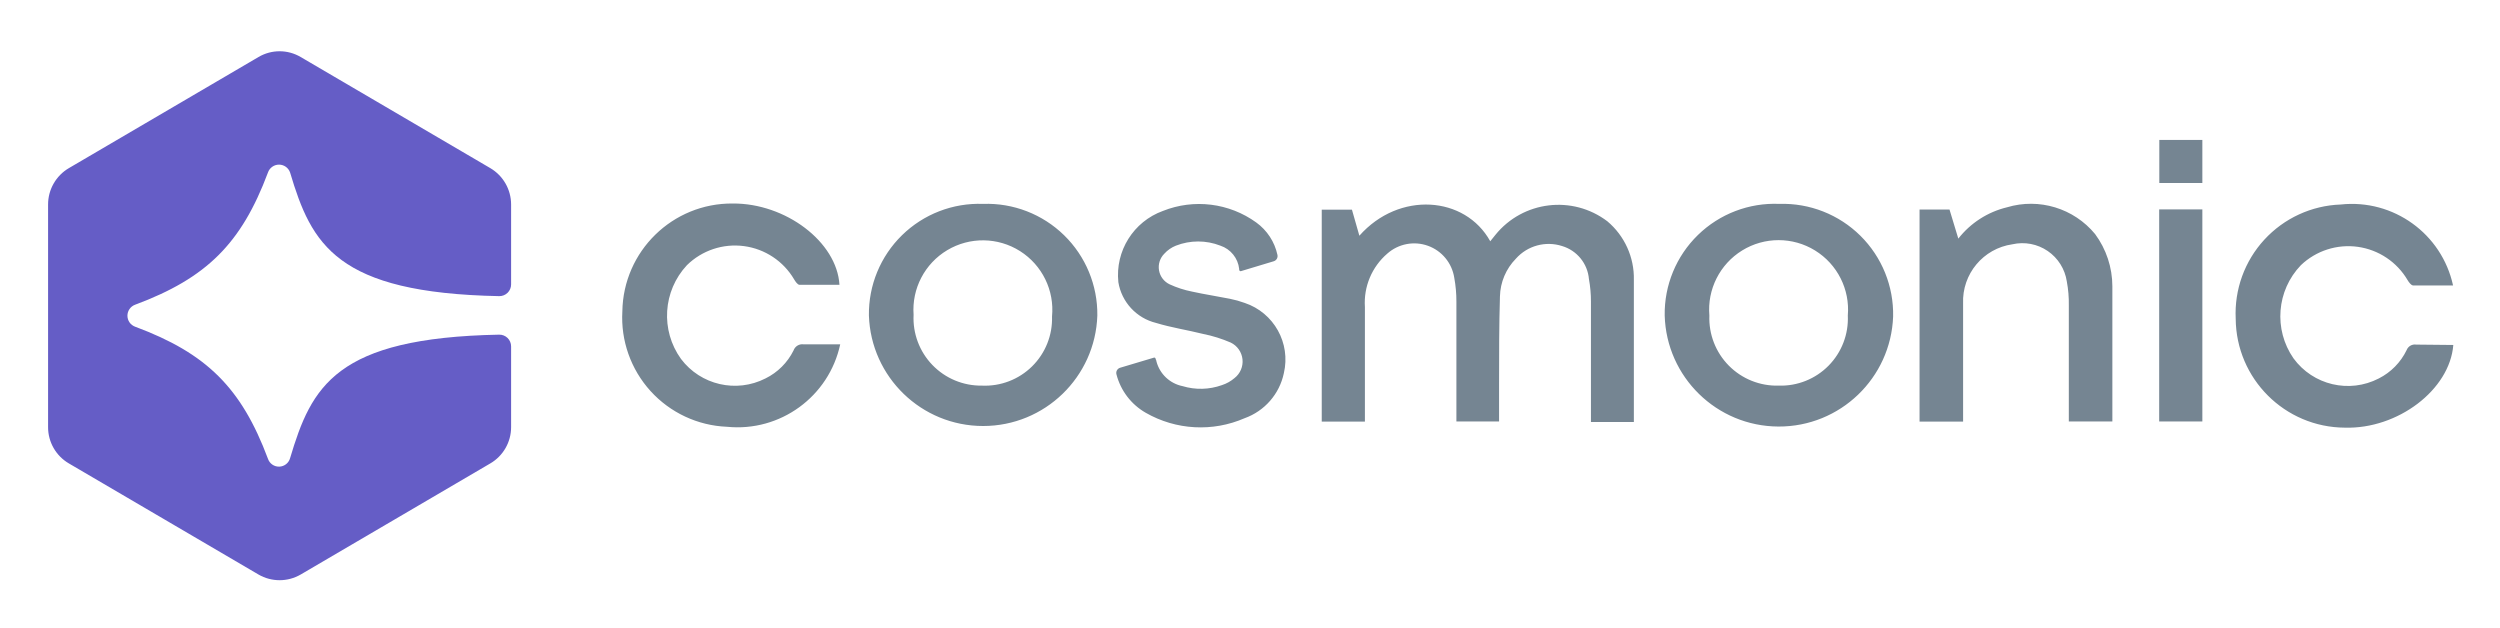
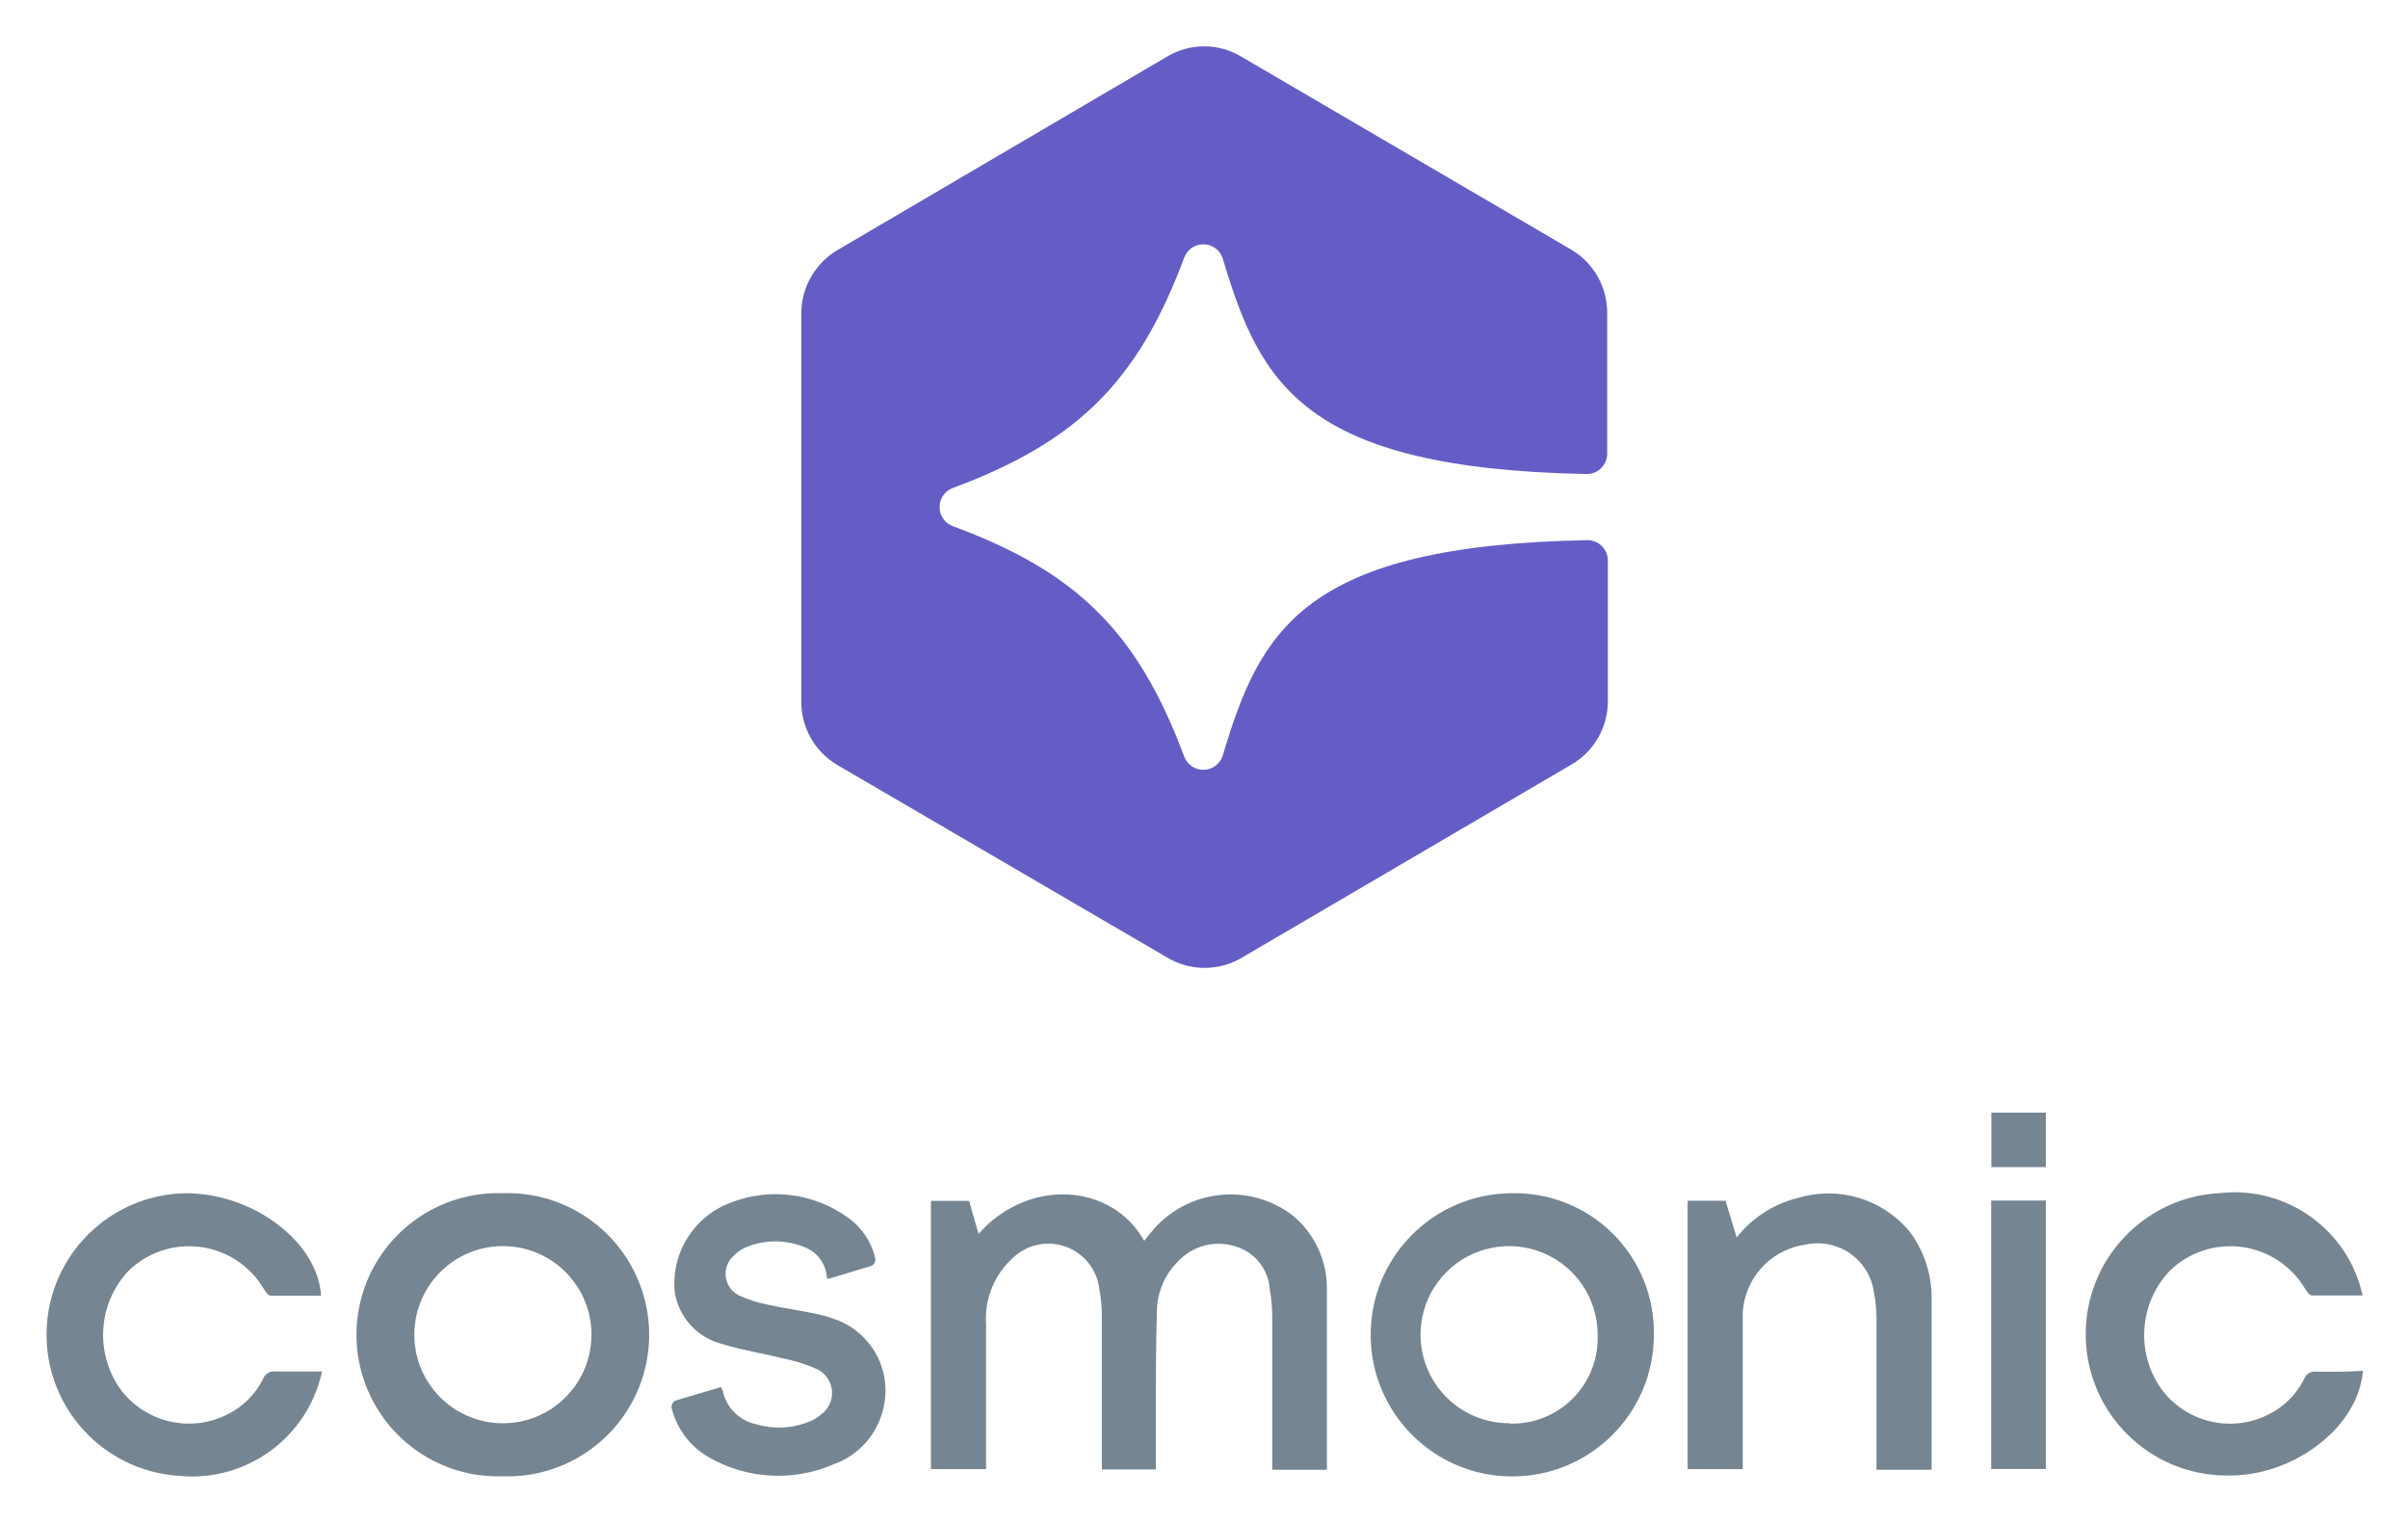
- <svg xmlns="http://www.w3.org/2000/svg" role="img" viewBox="-3.82 -4.07 198.64 49.89">
+ <svg xmlns="http://www.w3.org/2000/svg" role="img" viewBox="-2.91 -2.91 151.19 95.56">
  <g data-name="Layer 2">
    <g data-name="Layer 1">
-       <path fill="#758592" d="M95.08 20a7.93 7.93 0 0 0-1.18-.33c-1-.2-2-.35-3-.57a8 8 0 0 1-1.79-.58 1.51 1.51 0 0 1-.42-2.43 2.47 2.47 0 0 1 .92-.64 4.86 4.86 0 0 1 3.54 0 2.2 2.2 0 0 1 1.49 1.85.17.17 0 0 1 0 .07.13.13 0 0 0 .12.11l2.62-.79a.43.43 0 0 0 .3-.51A4.29 4.29 0 0 0 96 13.61a7.76 7.76 0 0 0-7.42-.92 5.42 5.42 0 0 0-3.54 5.66 4 4 0 0 0 3 3.24c1.21.37 2.48.56 3.72.87a10.92 10.92 0 0 1 2.21.69 1.67 1.67 0 0 1 .3 2.82 2.9 2.9 0 0 1-1 .56 5 5 0 0 1-3.13.08 2.7 2.7 0 0 1-2.07-1.95c0-.07-.07-.21-.07-.21a.11.11 0 0 0-.11-.11l-2.71.81a.43.43 0 0 0-.29.53 4.93 4.93 0 0 0 2.33 3.05 8.76 8.76 0 0 0 7.85.43 4.86 4.86 0 0 0 3.12-3.58A4.74 4.74 0 0 0 95.08 20zm28.81-6.49a6.44 6.44 0 0 0-8.89 1.08l-.41.51c-2-3.61-7.25-4-10.4-.44-.21-.72-.41-1.41-.59-2.07h-2.4v16.84h3.43v-.64-8.46a5.15 5.15 0 0 1 1.78-4.25 3.22 3.22 0 0 1 5.32 1.92 10.28 10.28 0 0 1 .17 1.91v9.51h3.39v-2.94c0-2.35 0-4.69.07-7a4.43 4.43 0 0 1 1.27-3 3.48 3.48 0 0 1 3.67-1 3 3 0 0 1 2.13 2.62 9.88 9.88 0 0 1 .16 1.8v9.56H126a2 2 0 0 0 0-.29v-11a5.91 5.91 0 0 0-2.11-4.66zm-49.6-1.38A8.75 8.75 0 0 0 65.22 21a9.08 9.08 0 0 0 18.15 0 8.77 8.77 0 0 0-9.08-8.87zm-.09 14.44a5.36 5.36 0 0 1-5.43-5.63 5.52 5.52 0 1 1 11 .14 5.33 5.33 0 0 1-5.57 5.49zm63.36-14.44a8.74 8.74 0 0 0-9.11 8.87 9.08 9.08 0 0 0 18.15.08 8.77 8.77 0 0 0-9.04-8.95zm-.05 14.44A5.36 5.36 0 0 1 132 21a5.52 5.52 0 1 1 11 0 5.33 5.33 0 0 1-5.49 5.57zm25.14-12.04a6.61 6.61 0 0 0-7-2.13 7 7 0 0 0-3.87 2.49c-.25-.81-.47-1.56-.7-2.31h-2.38v16.85h3.46v-.69-8.69a4.57 4.57 0 0 1 3.92-4.71 3.57 3.57 0 0 1 4.32 2.95 9.36 9.36 0 0 1 .16 1.91v9.22h3.46a1.08 1.08 0 0 0 0-.19V18.68a7 7 0 0 0-1.37-4.15zM59.23 23.78A4.9 4.9 0 0 1 57 26a5.36 5.36 0 0 1-6.71-1.55 5.88 5.88 0 0 1 .47-7.45 5.45 5.45 0 0 1 8.52 1.13c.1.17.27.42.42.43h3.18c-.2-3.41-4.28-6.49-8.48-6.46a8.7 8.7 0 0 0-8.77 8.57 8.68 8.68 0 0 0 8.31 9.17 8.35 8.35 0 0 0 9-6.55h-2.9a.74.74 0 0 0-.81.49zm128.93-.47a.7.7 0 0 0-.76.44 4.92 4.92 0 0 1-2.21 2.25 5.35 5.35 0 0 1-6.78-1.6A5.86 5.86 0 0 1 179 17a5.46 5.46 0 0 1 8.48 1.19c.1.17.28.41.43.42h3.18a8.23 8.23 0 0 0-8.93-6.43 8.66 8.66 0 0 0-8.34 9.07 8.72 8.72 0 0 0 8.68 8.66c4.19.12 8.33-3 8.61-6.57-1.01-.02-1.98-.01-2.95-.03zm-20.42 6.11h3.43V12.57h-3.43zm3.43-22.37h-3.42v3.42h3.42z" />
-       <path fill="#655dc6" d="M17.47 32.38C15.36 26.74 12.59 24 6.92 21.89a.93.93 0 0 1 0-1.75c5.67-2.11 8.44-4.86 10.55-10.5a.93.93 0 0 1 1.76 0c1.7 5.7 3.67 9.57 16.62 9.82a.93.93 0 0 0 .94-.93v-6.36a3.35 3.35 0 0 0-1.65-2.88L20.07.46a3.3 3.3 0 0 0-3.35 0L1.65 9.29A3.35 3.35 0 0 0 0 12.18v17.69a3.33 3.33 0 0 0 1.65 2.88l15.07 8.83a3.34 3.34 0 0 0 3.35 0l15.07-8.83a3.33 3.33 0 0 0 1.65-2.88v-6.42a.93.93 0 0 0-.95-.93c-13 .25-14.91 4.12-16.61 9.81a.92.92 0 0 1-1.76.05z" />
+       <path fill="#758592" d="M49.45 79.89a7.93 7.93 0 0 0-1.18-.33c-1-.21-2-.35-3-.57a8 8 0 0 1-1.79-.58 1.51 1.51 0 0 1-.4-2.41 2.47 2.47 0 0 1 .92-.64 4.81 4.81 0 0 1 3.54 0A2.2 2.2 0 0 1 49 77.19a.17.17 0 0 1 0 .07.13.13 0 0 0 .12.11l2.62-.79a.43.43 0 0 0 .3-.51 4.29 4.29 0 0 0-1.74-2.56 7.73 7.73 0 0 0-7.3-.93 5.42 5.42 0 0 0-3.54 5.66 4 4 0 0 0 3 3.23c1.21.38 2.48.57 3.72.88a10.92 10.92 0 0 1 2.21.69 1.67 1.67 0 0 1 .3 2.82 2.9 2.9 0 0 1-1 .56 5 5 0 0 1-3.13.08 2.7 2.7 0 0 1-2.07-2c0-.07-.07-.21-.07-.21a.11.11 0 0 0-.11-.11l-2.75.82a.43.43 0 0 0-.29.53 4.93 4.93 0 0 0 2.33 3.05 8.76 8.76 0 0 0 7.85.43 4.88 4.88 0 0 0 3.12-3.58 4.74 4.74 0 0 0-3.12-5.54zm28.81-6.49a6.43 6.43 0 0 0-8.92 1.08l-.41.51c-2-3.61-7.25-4-10.4-.44-.21-.72-.41-1.41-.59-2.07h-2.4v16.84H59v-.64-8.46A5.15 5.15 0 0 1 60.75 76a3.22 3.22 0 0 1 5.35 1.92 10.28 10.28 0 0 1 .17 1.91v9.51h3.39v-3c0-2.34 0-4.68.07-7a4.43 4.43 0 0 1 1.27-3 3.48 3.48 0 0 1 3.67-1A3 3 0 0 1 76.81 78a9.88 9.88 0 0 1 .16 1.8v9.56h3.43a2 2 0 0 0 0-.29v-11a5.91 5.91 0 0 0-2.14-4.67zM28.66 72a8.89 8.89 0 1 0 0 17.77 8.89 8.89 0 1 0 0-17.77zm-.09 14.44a5.56 5.56 0 0 1 .19-11.12 5.56 5.56 0 0 1-.19 11.12zM91.93 72a8.89 8.89 0 1 0 9 8.92 8.74 8.74 0 0 0-9-8.92zm-.05 14.44a5.56 5.56 0 1 1 5.52-5.54 5.36 5.36 0 0 1-5.52 5.56zM117 74.42a6.61 6.61 0 0 0-7-2.13 7 7 0 0 0-3.87 2.49c-.25-.81-.47-1.56-.7-2.31h-2.38v16.85h3.46v-.69-8.69a4.57 4.57 0 0 1 3.92-4.71 3.57 3.57 0 0 1 4.32 3 9.36 9.36 0 0 1 .16 1.91v9.22h3.46a1.08 1.08 0 0 0 0-.19V78.62a6.93 6.93 0 0 0-1.37-4.2zM13.6 83.67a4.9 4.9 0 0 1-2.22 2.21 5.36 5.36 0 0 1-6.71-1.55 5.88 5.88 0 0 1 .46-7.43 5.45 5.45 0 0 1 8.52 1.1c.1.17.27.42.42.43h3.18C17.05 75.07 13 72 8.77 72a8.88 8.88 0 0 0-.46 17.74 8.35 8.35 0 0 0 9-6.55h-2.9a.74.74 0 0 0-.81.48zm128.93-.47a.7.7 0 0 0-.76.44 4.92 4.92 0 0 1-2.21 2.23 5.35 5.35 0 0 1-6.78-1.6 5.86 5.86 0 0 1 .56-7.42 5.46 5.46 0 0 1 8.48 1.15c.1.17.28.41.43.42h3.18a8.23 8.23 0 0 0-8.93-6.43 8.87 8.87 0 0 0 .34 17.73c4.19.12 8.33-3 8.61-6.57-.98.06-1.95.07-2.92.05zm-20.42 6.11h3.43V72.46h-3.43zm3.43-22.37h-3.42v3.42h3.42z" />
+       <path fill="#655dc6" d="M71.44 44.58c-2.9-7.77-6.71-11.58-14.51-14.45a1.28 1.28 0 0 1 0-2.41c7.8-2.9 11.61-6.68 14.51-14.45a1.28 1.28 0 0 1 2.43.07c2.34 7.84 5.06 13.17 22.87 13.51A1.28 1.28 0 0 0 98 25.58v-8.82a4.6 4.6 0 0 0-2.26-4L75 .63a4.53 4.53 0 0 0-4.61 0L49.67 12.79a4.63 4.63 0 0 0-2.27 4v24.33a4.6 4.6 0 0 0 2.27 4l20.75 12.11a4.58 4.58 0 0 0 4.61 0l20.74-12.15a4.58 4.58 0 0 0 2.27-4v-8.8a1.28 1.28 0 0 0-1.3-1.28c-17.83.34-20.53 5.67-22.87 13.5a1.28 1.28 0 0 1-2.43.08z" />
    </g>
  </g>
</svg>
